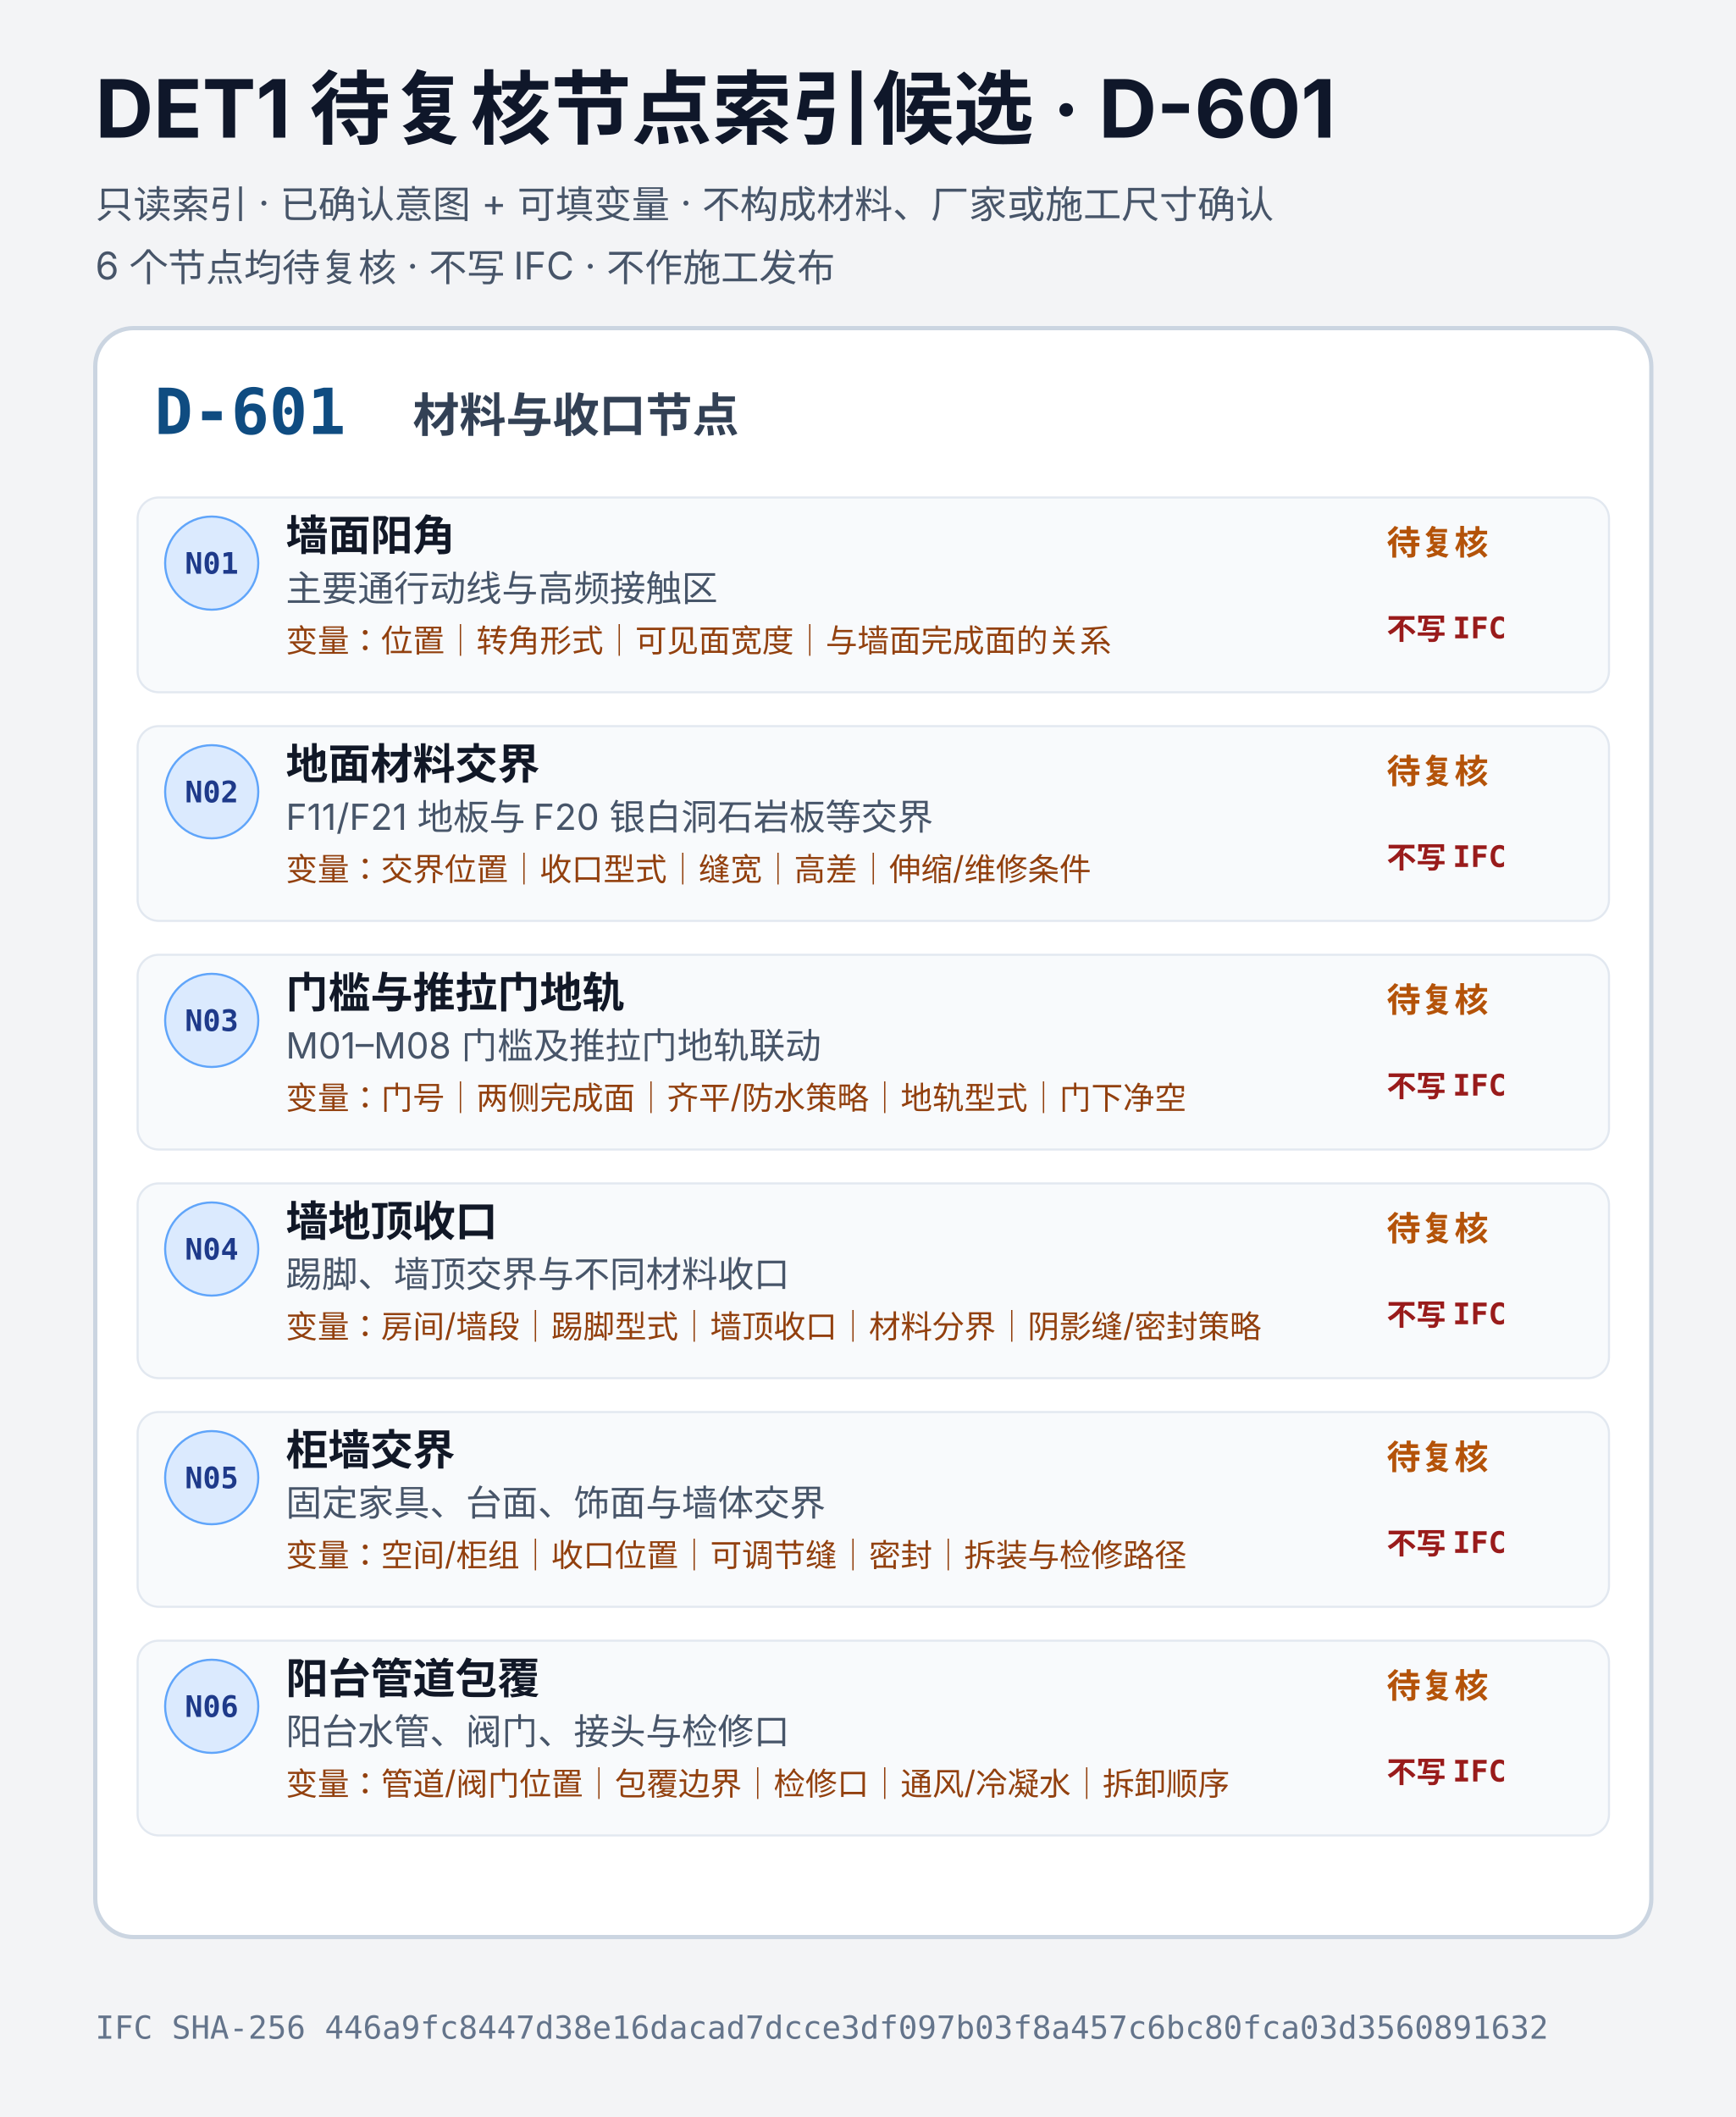
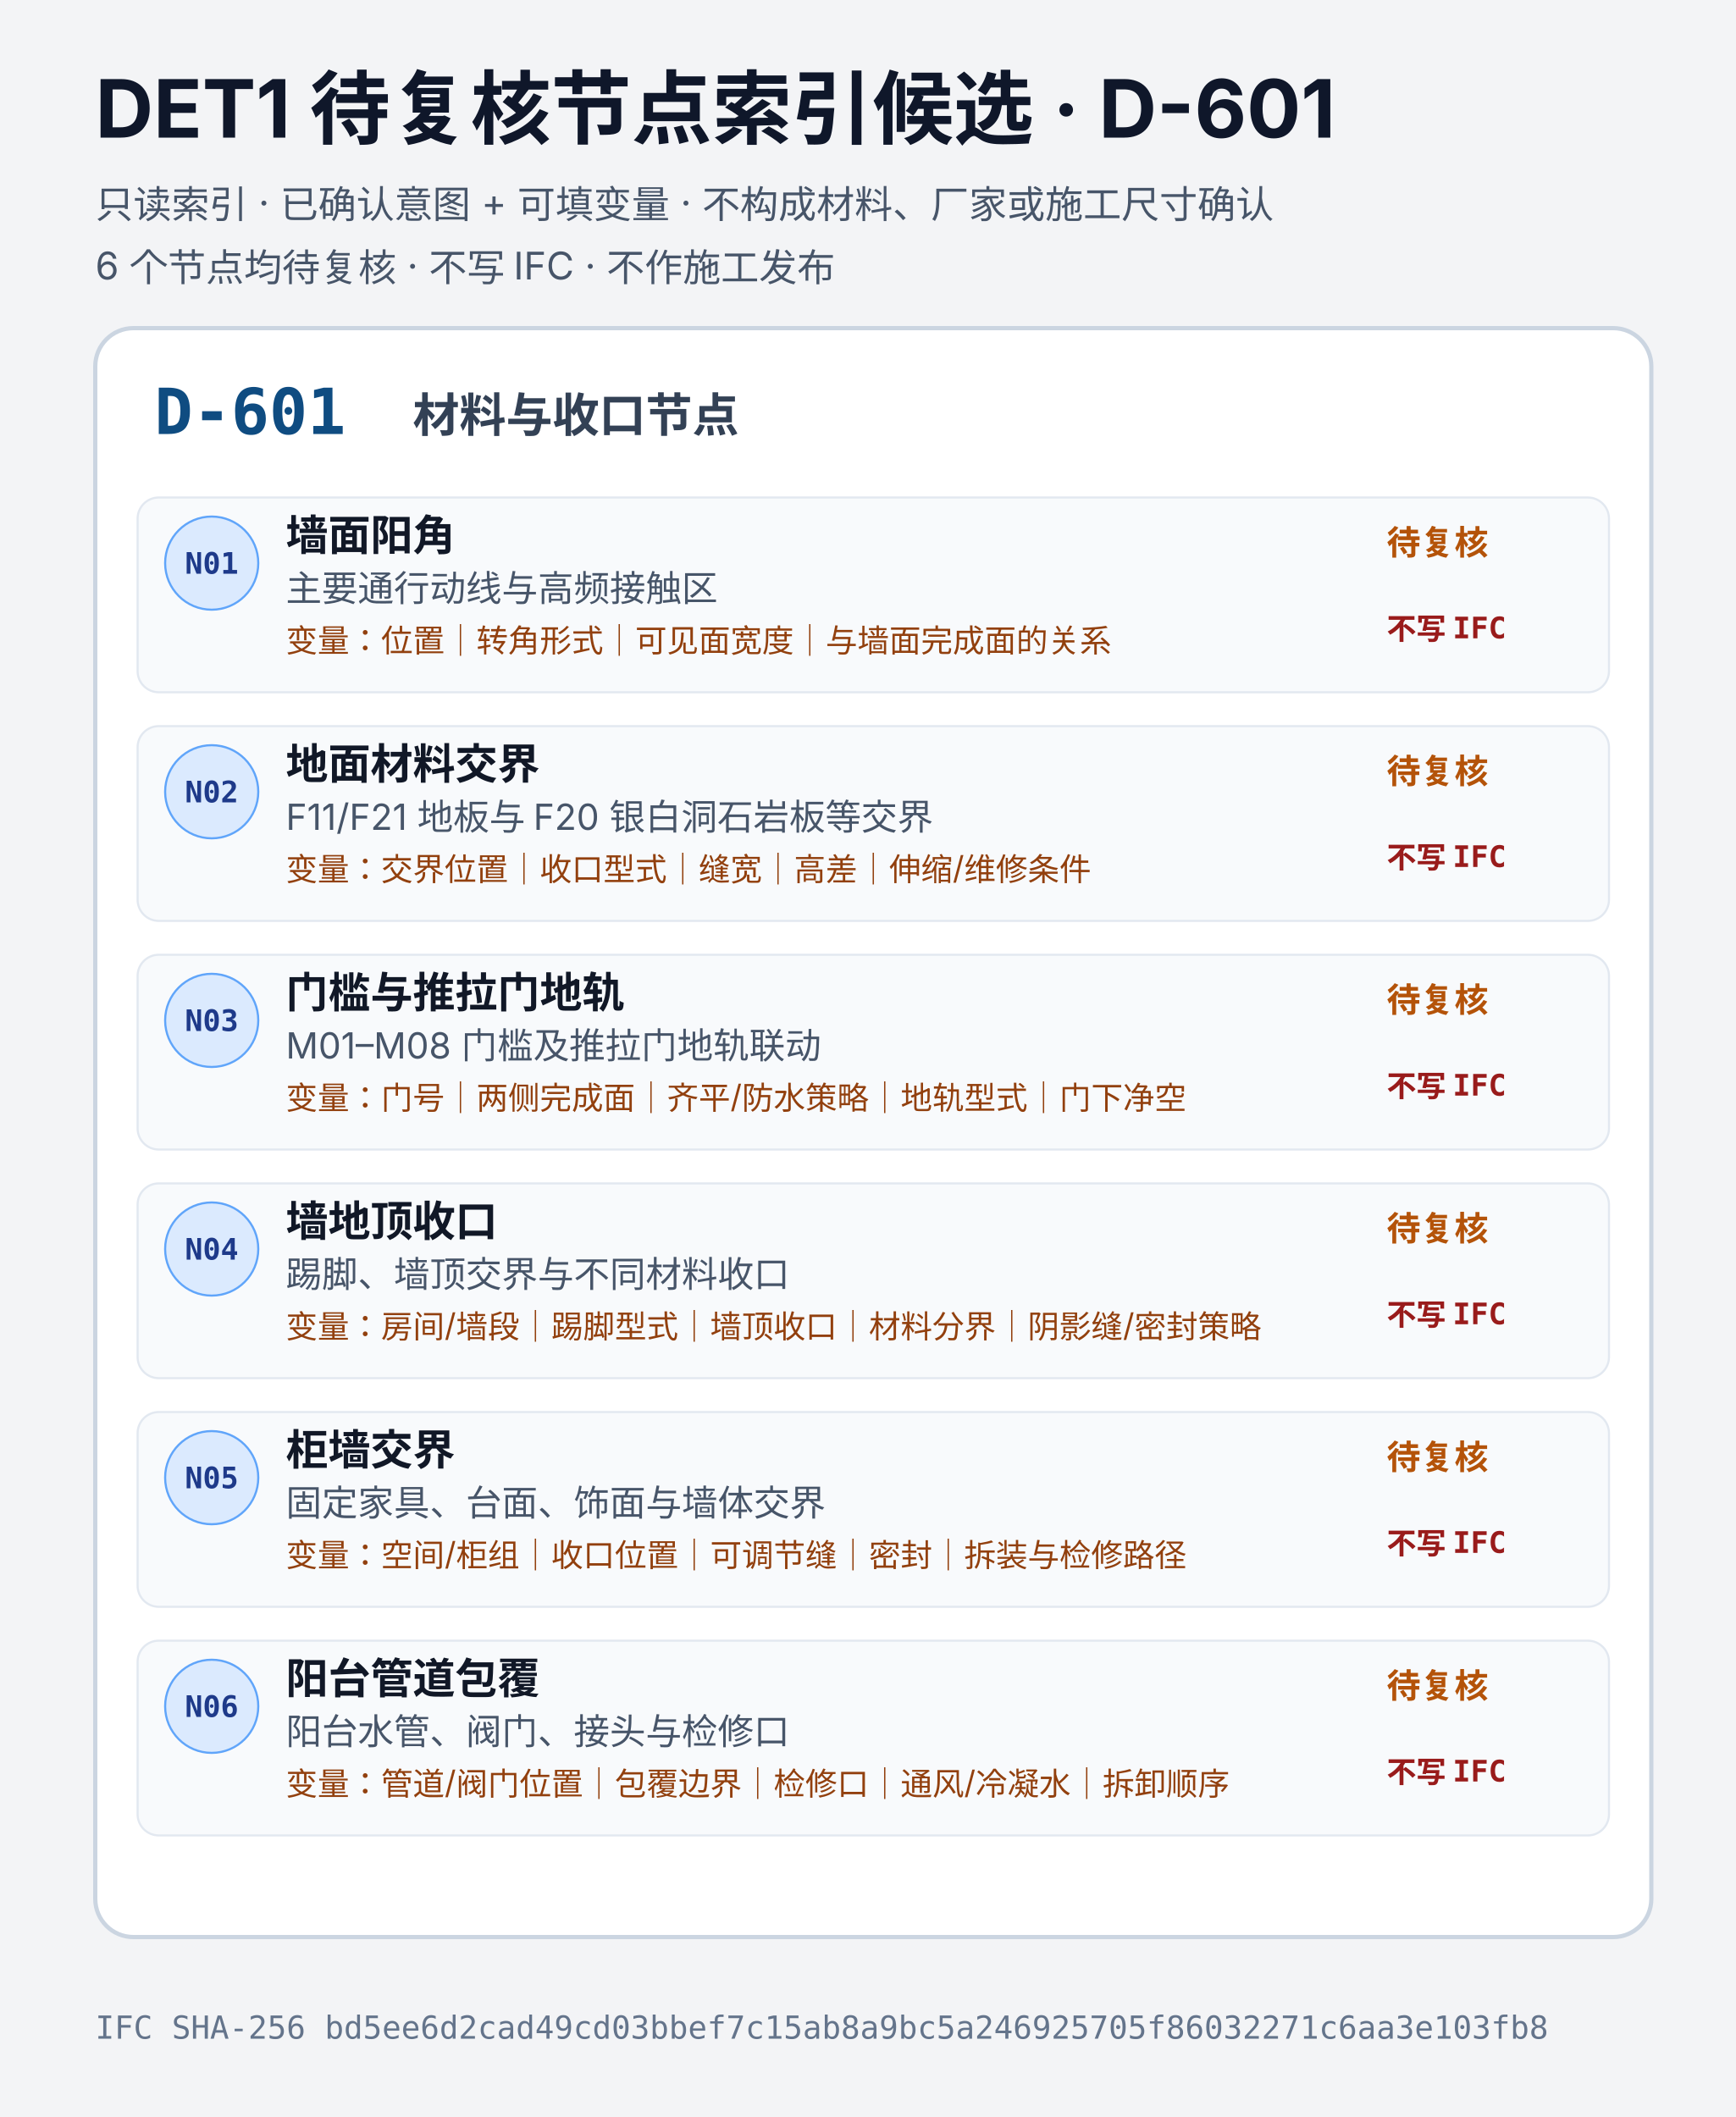
<svg xmlns="http://www.w3.org/2000/svg" width="820" height="1000" viewBox="0 0 820 1000">
  <style>
    .bg { fill:#f3f4f6; } .panel { fill:#ffffff; stroke:#cbd5e1; stroke-width:2; }
    .title { font:700 38px -apple-system,BlinkMacSystemFont,"PingFang SC",sans-serif; fill:#0f172a; }
    .meta { font:18px -apple-system,BlinkMacSystemFont,"PingFang SC",sans-serif; fill:#475569; }
    .sheet { font:700 30px ui-monospace,SFMono-Regular,monospace; fill:#0f4c81; }
    .subtitle { font:600 22px -apple-system,BlinkMacSystemFont,"PingFang SC",sans-serif; fill:#334155; }
    .row { fill:#f8fafc; stroke:#e2e8f0; } .badge { fill:#dbeafe; stroke:#60a5fa; }
    .badge-text { font:700 14px ui-monospace,SFMono-Regular,monospace; fill:#1e3a8a; text-anchor:middle; }
    .category { font:700 20px -apple-system,BlinkMacSystemFont,"PingFang SC",sans-serif; fill:#111827; }
    .scope { font:17px -apple-system,BlinkMacSystemFont,"PingFang SC",sans-serif; fill:#475569; }
    .pending { font:15px -apple-system,BlinkMacSystemFont,"PingFang SC",sans-serif; fill:#92400e; }
    .status { font:700 16px -apple-system,BlinkMacSystemFont,"PingFang SC",sans-serif; fill:#b45309; }
    .lock { font:700 14px ui-monospace,SFMono-Regular,monospace; fill:#991b1b; }
    .footer { font:15px ui-monospace,SFMono-Regular,monospace; fill:#64748b; }
  </style>
  <rect class="bg" width="820" height="1000" />
  <text class="title" x="45" y="65">DET1 待复核节点索引候选 · D-601</text>
  <text class="meta" x="45" y="103">只读索引 · 已确认意图 + 可填变量 · 不构成材料、厂家或施工尺寸确认</text>
  <text class="meta" x="45" y="132">6 个节点均待复核 · 不写 IFC · 不作施工发布</text>
  <rect class="panel" x="45" y="155" width="735" height="760" rx="18" />
  <text class="sheet" x="73" y="205">D-601</text>
  <text class="subtitle" x="195" y="204">材料与收口节点</text>
  <rect class="row" x="65" y="235" width="695" height="92" rx="10" />
  <circle class="badge" cx="100" cy="266" r="22" />
  <text class="badge-text" x="100" y="271">N01</text>
  <text class="category" x="135" y="260">墙面阳角</text>
  <text class="scope" x="135" y="284">主要通行动线与高频接触区</text>
  <text class="pending" x="135" y="308">变量：位置｜转角形式｜可见面宽度｜与墙面完成面的关系</text>
  <text class="status" x="655" y="262">待复核</text>
  <text class="lock" x="655" y="302">不写 IFC</text>
  <rect class="row" x="65" y="343" width="695" height="92" rx="10" />
  <circle class="badge" cx="100" cy="374" r="22" />
  <text class="badge-text" x="100" y="379">N02</text>
  <text class="category" x="135" y="368">地面材料交界</text>
  <text class="scope" x="135" y="392">F11/F21 地板与 F20 银白洞石岩板等交界</text>
  <text class="pending" x="135" y="416">变量：交界位置｜收口型式｜缝宽｜高差｜伸缩/维修条件</text>
  <text class="status" x="655" y="370">待复核</text>
  <text class="lock" x="655" y="410">不写 IFC</text>
  <rect class="row" x="65" y="451" width="695" height="92" rx="10" />
  <circle class="badge" cx="100" cy="482" r="22" />
  <text class="badge-text" x="100" y="487">N03</text>
  <text class="category" x="135" y="476">门槛与推拉门地轨</text>
  <text class="scope" x="135" y="500">M01–M08 门槛及推拉门地轨联动</text>
  <text class="pending" x="135" y="524">变量：门号｜两侧完成面｜齐平/防水策略｜地轨型式｜门下净空</text>
  <text class="status" x="655" y="478">待复核</text>
  <text class="lock" x="655" y="518">不写 IFC</text>
  <rect class="row" x="65" y="559" width="695" height="92" rx="10" />
  <circle class="badge" cx="100" cy="590" r="22" />
  <text class="badge-text" x="100" y="595">N04</text>
  <text class="category" x="135" y="584">墙地顶收口</text>
  <text class="scope" x="135" y="608">踢脚、墙顶交界与不同材料收口</text>
  <text class="pending" x="135" y="632">变量：房间/墙段｜踢脚型式｜墙顶收口｜材料分界｜阴影缝/密封策略</text>
  <text class="status" x="655" y="586">待复核</text>
  <text class="lock" x="655" y="626">不写 IFC</text>
  <rect class="row" x="65" y="667" width="695" height="92" rx="10" />
  <circle class="badge" cx="100" cy="698" r="22" />
  <text class="badge-text" x="100" y="703">N05</text>
  <text class="category" x="135" y="692">柜墙交界</text>
  <text class="scope" x="135" y="716">固定家具、台面、饰面与墙体交界</text>
  <text class="pending" x="135" y="740">变量：空间/柜组｜收口位置｜可调节缝｜密封｜拆装与检修路径</text>
  <text class="status" x="655" y="694">待复核</text>
  <text class="lock" x="655" y="734">不写 IFC</text>
  <rect class="row" x="65" y="775" width="695" height="92" rx="10" />
  <circle class="badge" cx="100" cy="806" r="22" />
  <text class="badge-text" x="100" y="811">N06</text>
  <text class="category" x="135" y="800">阳台管道包覆</text>
  <text class="scope" x="135" y="824">阳台水管、阀门、接头与检修口</text>
  <text class="pending" x="135" y="848">变量：管道/阀门位置｜包覆边界｜检修口｜通风/冷凝水｜拆卸顺序</text>
  <text class="status" x="655" y="802">待复核</text>
  <text class="lock" x="655" y="842">不写 IFC</text>
-   <text class="footer" x="45" y="963">IFC SHA-256 446a9fc8447d38e16dacad7dcce3df097b03f8a457c6bc80fca03d3560891632</text>
+   <text class="footer" x="45" y="963">IFC SHA-256 bd5ee6d2cad49cd03bbef7c15ab8a9bc5a246925705f86032271c6aa3e103fb8</text>
</svg>
